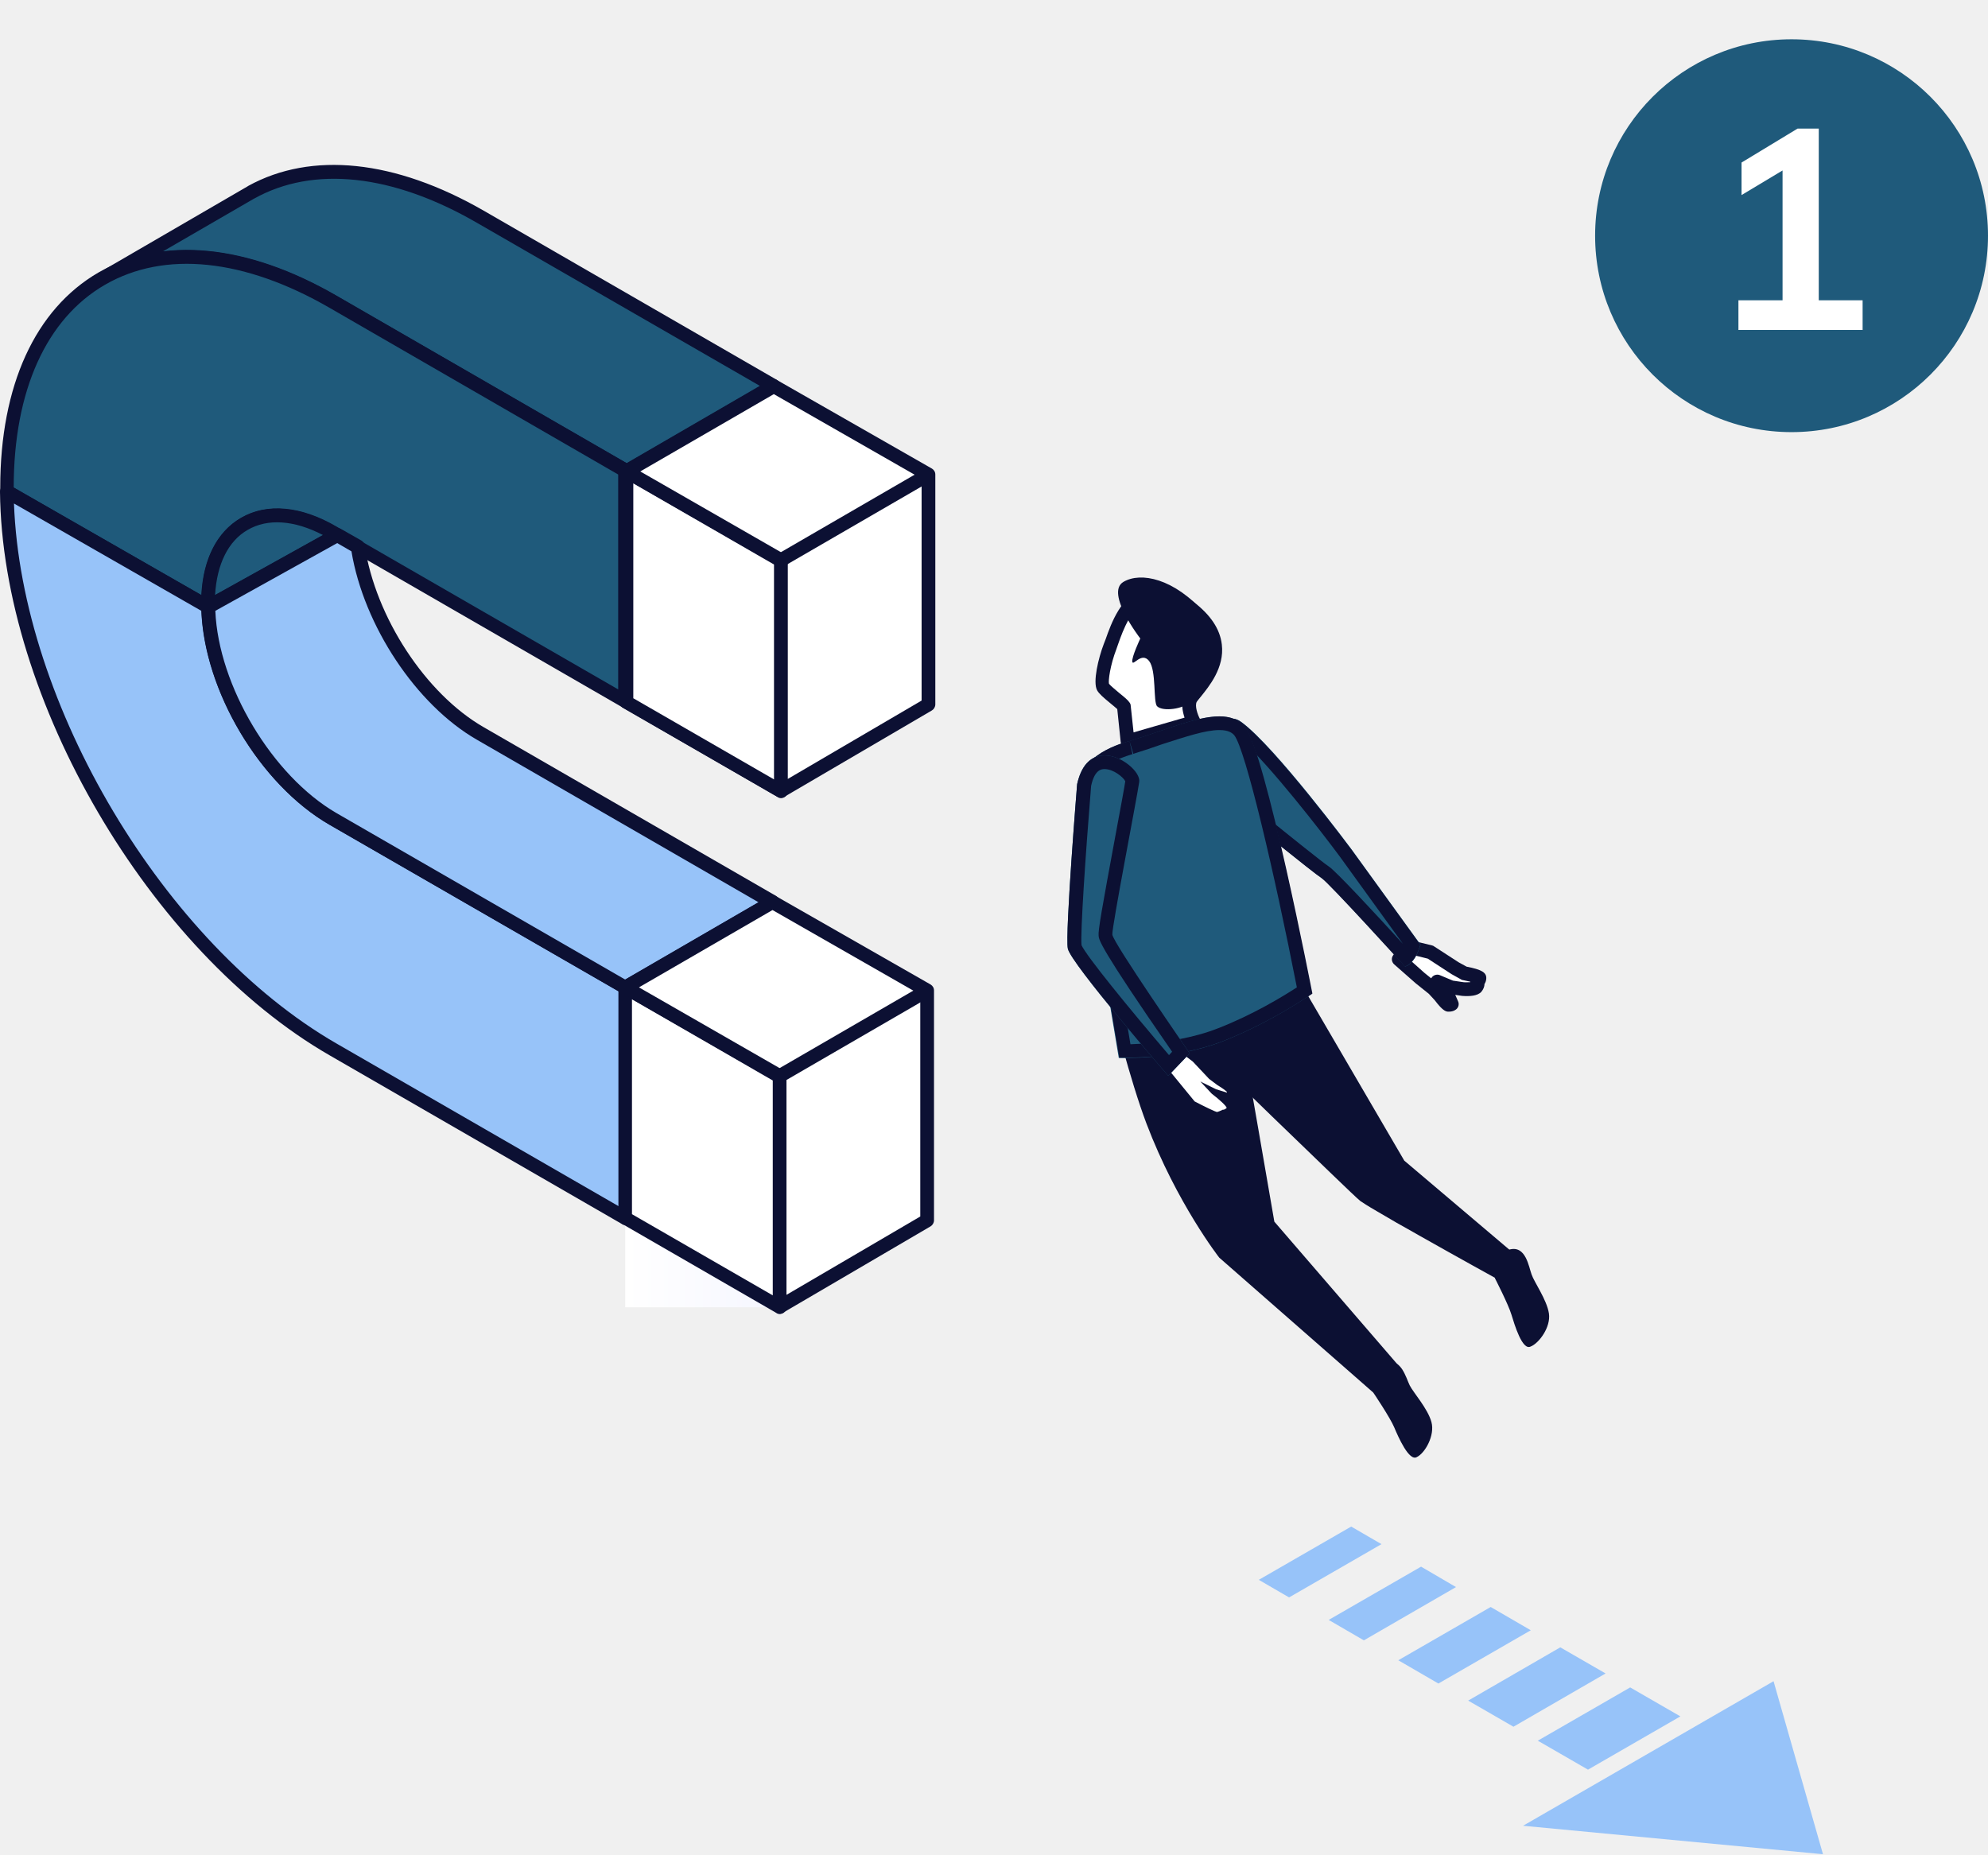
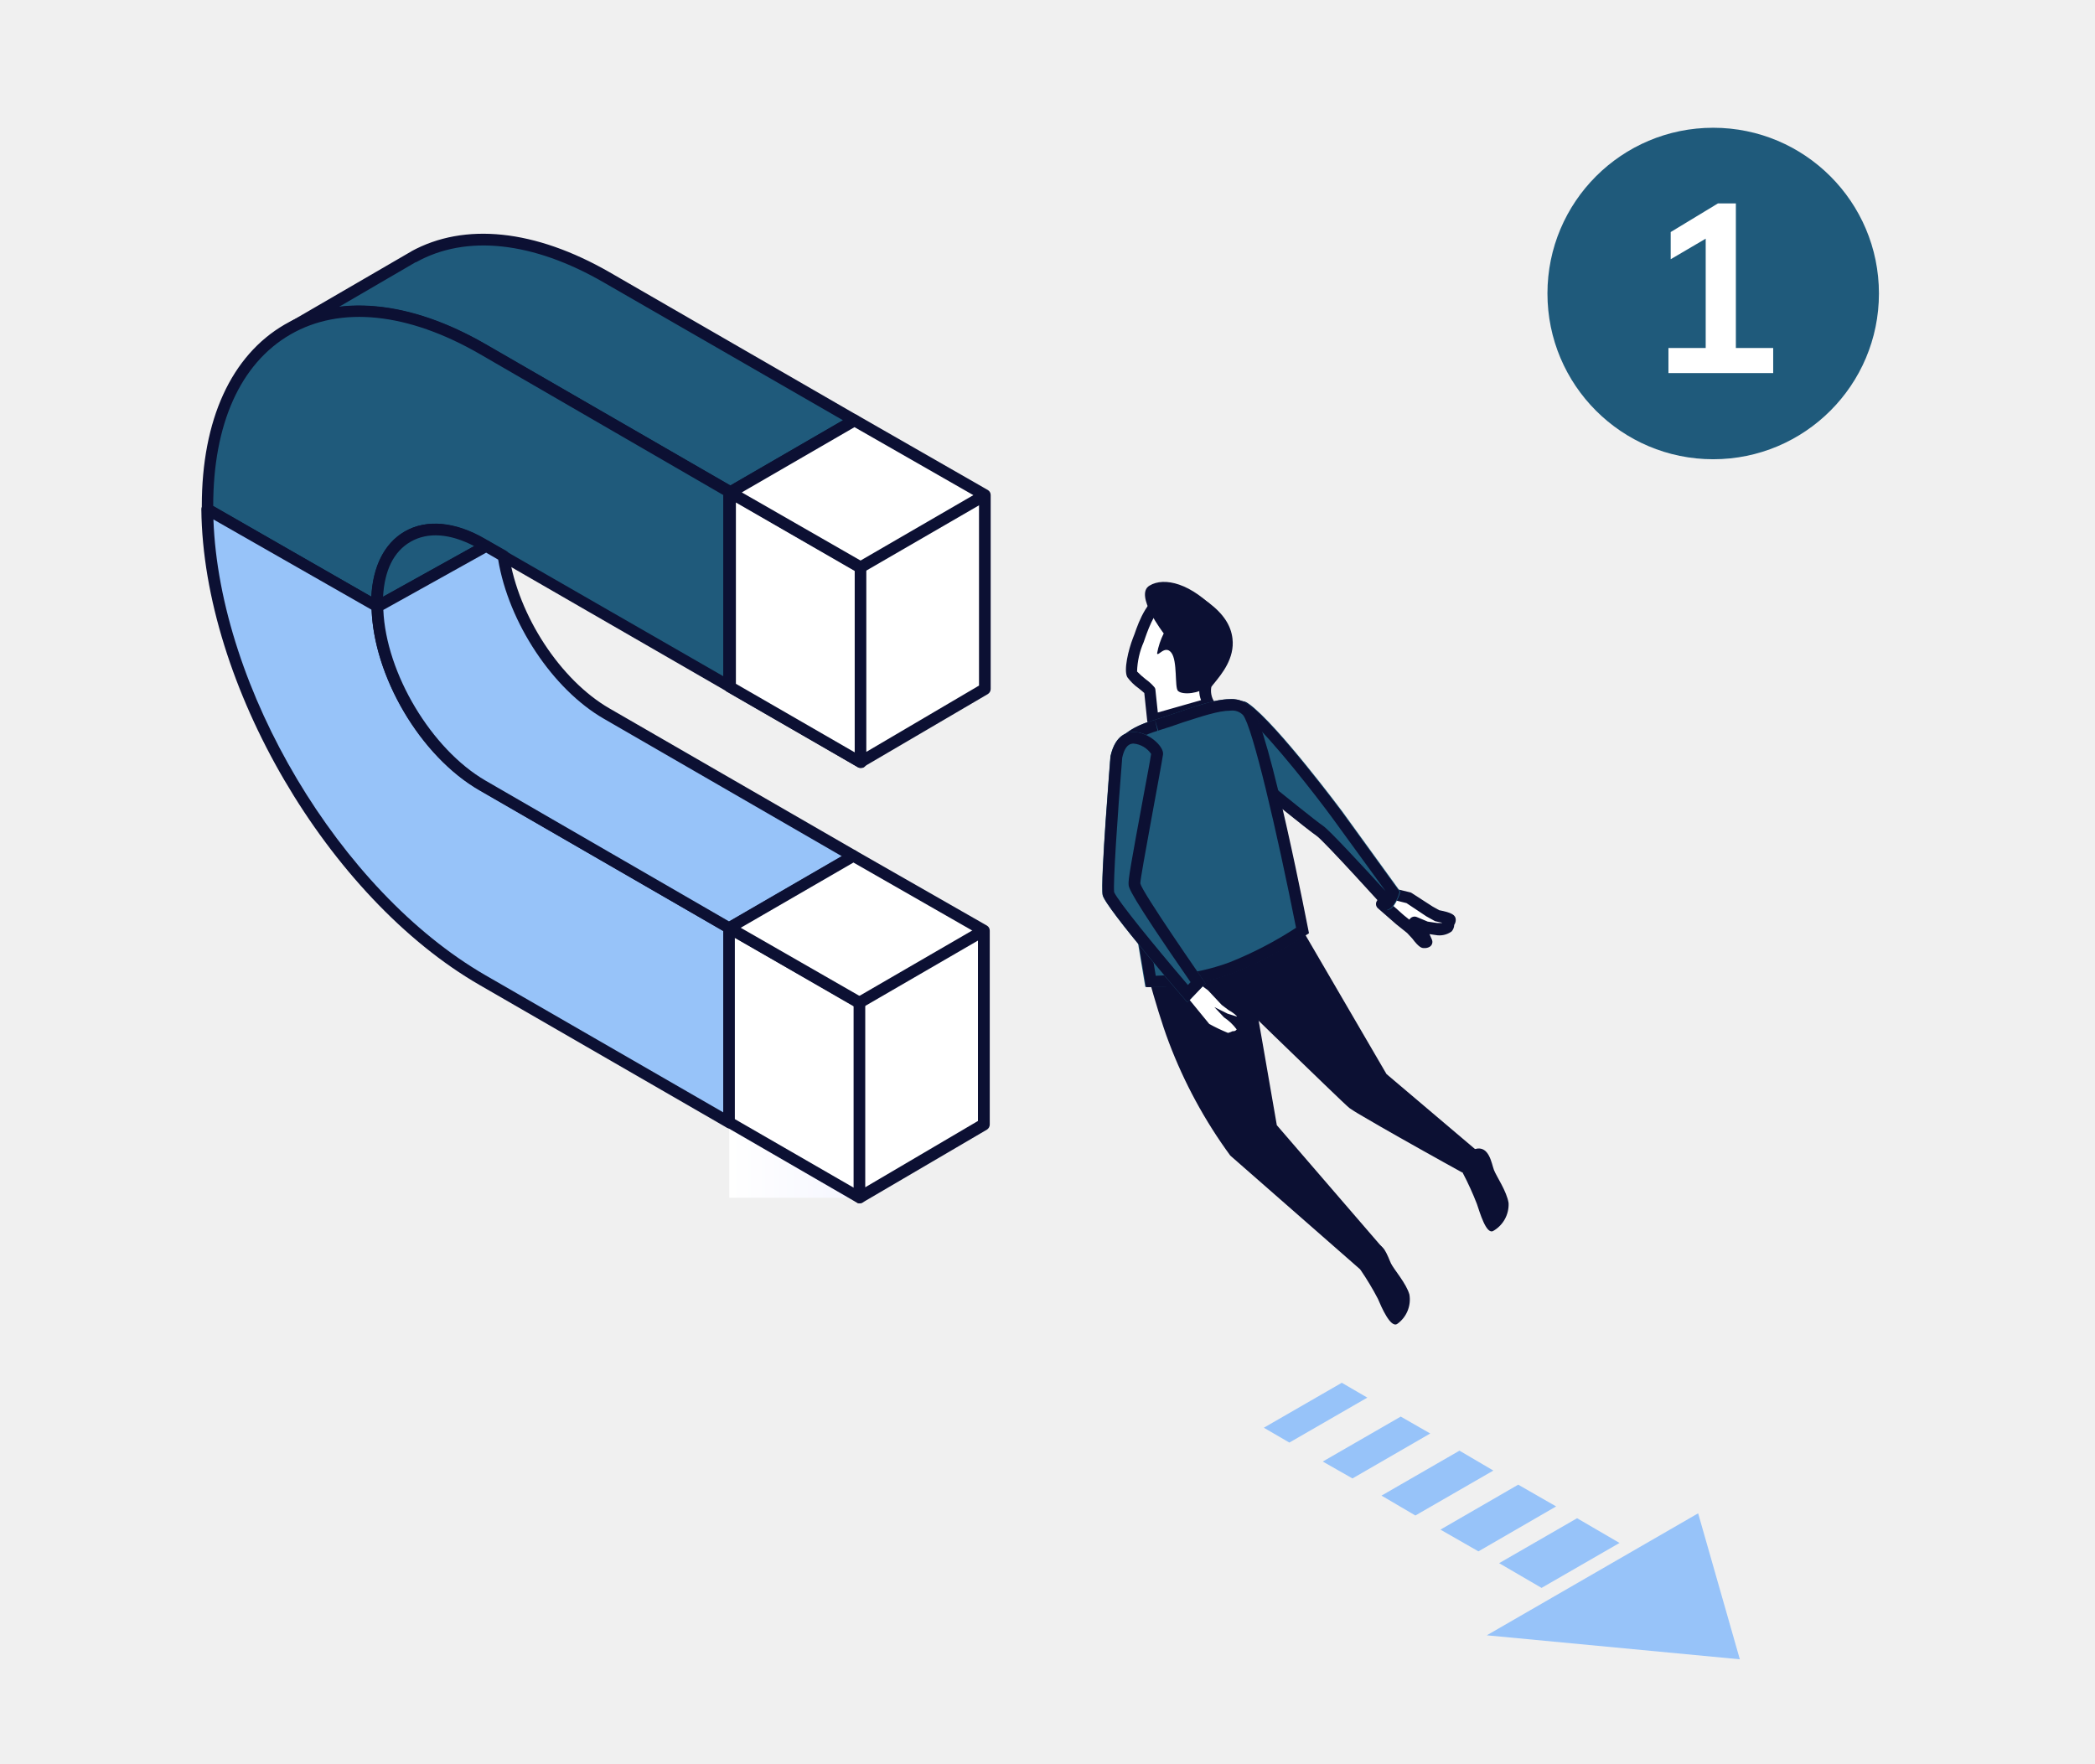
- <svg xmlns="http://www.w3.org/2000/svg" width="253" height="236" viewBox="0 0 253 236" fill="none">
-   <circle cx="228" cy="30" r="25" fill="#1F5A7B" />
-   <path d="M237.043 38.22V42H221.239V38.22H226.855V21.696L221.635 24.828V20.688L228.763 16.368H231.463V38.22H237.043Z" fill="white" />
-   <path d="M191.095 160.822C191.095 159.967 191.325 159.275 192.083 159.045C194.191 158.452 194.553 161.25 194.915 162.205C195.245 163.192 196.858 165.43 197.122 167.175C197.385 168.919 195.837 170.993 194.783 171.388C193.73 171.915 192.741 168.59 192.346 167.307C191.951 165.99 190.238 162.666 190.238 162.666L191.095 160.822Z" fill="#0C1033" />
-   <path d="M142.943 94.926C143.305 96.21 145.775 96.605 148.476 95.848C151.176 95.091 153.087 93.445 152.724 92.162C152.362 90.878 149.892 90.483 147.191 91.24C144.491 92.03 142.58 93.676 142.943 94.926Z" fill="white" />
-   <path d="M143.468 94.301C143.798 95.486 145.972 95.914 148.31 95.255C150.648 94.597 152.262 93.116 151.933 91.931C151.604 90.746 149.43 90.318 147.091 90.977C144.753 91.602 143.139 93.116 143.468 94.301Z" fill="#FFD4C0" />
-   <path d="M143.009 89.857L143.471 94.268L151.935 91.898C151.935 91.898 150.881 90.022 151.474 88.87C152.067 87.718 158.325 82.583 151.276 77.251C144.228 71.919 142.12 79.983 141.231 82.254C140.342 84.525 140.045 86.895 140.342 87.422C140.638 87.948 142.647 89.397 143.009 89.857Z" fill="white" />
-   <path d="M143.471 95.157C143.306 95.157 143.142 95.091 142.977 94.992C142.779 94.86 142.615 94.63 142.615 94.367L142.187 90.252C141.989 90.055 141.594 89.759 141.33 89.528C140.408 88.771 139.848 88.278 139.618 87.85C139.058 86.796 139.782 83.768 140.474 81.958L140.705 81.365C141.396 79.39 142.714 75.704 145.711 74.815C147.522 74.289 149.597 74.881 151.87 76.593C154.044 78.238 155.262 80.049 155.493 82.024C155.855 84.986 153.846 87.389 152.792 88.705C152.561 88.969 152.397 89.199 152.298 89.331C152.034 89.824 152.397 90.944 152.726 91.536C152.858 91.766 152.858 92.063 152.759 92.293C152.66 92.523 152.463 92.721 152.199 92.787L143.735 95.157C143.636 95.157 143.537 95.157 143.471 95.157ZM150.75 91.338C150.486 90.549 150.256 89.397 150.717 88.475C150.849 88.212 151.079 87.948 151.409 87.553C152.364 86.368 153.978 84.426 153.714 82.188C153.549 80.74 152.561 79.292 150.783 77.942C148.971 76.593 147.423 76.066 146.172 76.461C144.031 77.119 142.911 80.246 142.318 81.925L142.088 82.583C141.264 84.723 141.034 86.665 141.133 87.027C141.264 87.224 142.022 87.85 142.45 88.212C143.142 88.771 143.537 89.1 143.735 89.397C143.833 89.528 143.899 89.66 143.899 89.824L144.262 93.215L150.75 91.338Z" fill="#0C1033" />
-   <path d="M142.978 74.058C140.607 75.441 145.119 81.267 145.119 81.267C145.119 81.267 143.999 83.637 144.098 84.229C144.197 84.822 145.283 82.912 146.239 84.13C147.194 85.348 146.733 89.364 147.26 89.891C147.984 90.615 150.685 90.22 151.377 89.364C151.936 88.673 157.47 82.682 153.419 78.14C149.4 73.565 145.152 72.775 142.978 74.058Z" fill="#0C1033" />
-   <path d="M178.02 122.081L180.786 124.517L182.4 125.801L183.256 126.722C183.256 126.722 184.146 127.907 184.409 127.907C184.673 127.907 184.804 127.841 184.804 127.841L184.113 126.261L182.96 124.945L184.706 125.702L186.221 125.932C186.221 125.932 187.571 126.031 187.9 125.669C188.23 125.307 187.999 125.076 187.999 125.076C187.999 125.076 188.296 124.813 188.296 124.55C188.296 124.254 186.385 123.924 186.385 123.924L185.265 123.332L182.137 121.258L179.172 120.534L178.02 122.081Z" fill="white" />
-   <path d="M184.377 128.763C184.08 128.763 183.685 128.763 182.598 127.315L181.841 126.492L180.194 125.175L177.427 122.74C177.098 122.443 177.032 121.95 177.295 121.588L178.382 119.975C178.58 119.679 178.975 119.547 179.304 119.613L182.269 120.337C182.368 120.37 182.466 120.403 182.532 120.469L185.628 122.476L186.649 123.036C188.527 123.398 189.152 123.76 189.152 124.484C189.152 124.78 189.054 125.044 188.922 125.241C188.922 125.57 188.79 125.9 188.527 126.229C188.033 126.788 186.946 126.821 186.089 126.755L185.2 126.624L185.562 127.447C185.76 127.874 185.562 128.368 185.167 128.566C185.068 128.631 184.805 128.763 184.377 128.763ZM187.11 125.044C187.11 125.011 187.11 124.978 187.11 124.945C186.847 124.879 186.485 124.813 186.188 124.748C186.089 124.748 186.023 124.715 185.925 124.649L184.739 123.99L181.709 122.016L179.469 121.456L179.14 121.917L181.281 123.826L182.137 124.517C182.17 124.484 182.17 124.451 182.203 124.418C182.433 124.089 182.895 123.958 183.257 124.122L184.904 124.813L186.254 125.011C186.517 125.044 186.814 125.011 187.011 125.011H187.11V125.044Z" fill="#0C1033" />
-   <path d="M165.572 125.208L178.713 147.722L192.151 159.11L190.603 162.83C190.603 162.83 185.465 159.999 180.755 157.333C179.701 156.74 178.68 156.148 177.725 155.621C176.77 155.062 175.913 154.568 175.189 154.14C174.102 153.515 173.344 153.021 173.114 152.857C172.521 152.396 167.284 147.294 161.85 142.06C155.724 136.103 149.367 129.915 149.367 129.915L165.572 125.208Z" fill="#0C1033" />
-   <path d="M175.485 175.37C175.386 174.515 175.518 173.79 176.242 173.494C178.284 172.638 178.943 175.403 179.404 176.325C179.865 177.247 181.709 179.287 182.171 180.999C182.632 182.71 181.347 184.949 180.326 185.442C179.338 186.068 177.955 182.908 177.428 181.657C176.901 180.406 174.793 177.279 174.793 177.279L175.485 175.37Z" fill="#0C1033" />
-   <path d="M147.588 125.044L154.471 121.39C154.471 121.39 156.184 121.588 157.271 127.446C158.358 133.305 162.178 155.49 162.178 155.49L178.448 174.35C178.448 174.35 177.427 175.634 176.604 176.325C176.505 176.424 176.406 176.49 176.308 176.555C176.242 176.588 176.176 176.654 176.11 176.687C176.044 176.753 175.945 176.786 175.879 176.852C175.781 176.918 175.682 176.983 175.583 177.049C175.517 177.082 175.451 177.115 175.385 177.148C175.287 177.214 175.221 177.247 175.155 177.28C175.122 177.313 175.089 177.313 175.056 177.313C174.99 177.345 174.924 177.378 174.924 177.378L155.163 160.065C155.163 160.065 149.761 153.153 145.908 143.015C143.8 137.453 141.527 128.269 141.527 128.269L147.588 125.044Z" fill="#0C1033" />
-   <path d="M149.595 133.207L151.934 134.984L154.042 137.222L155.063 137.979C155.063 137.979 156.314 138.736 156.347 139C156.38 139.23 156.314 139.395 156.314 139.395L154.668 138.868L153.712 138.407L154.338 139.065C154.338 139.065 156.611 140.777 156.281 141.139C155.952 141.501 155.656 141.534 155.656 141.534C155.656 141.534 155.162 141.764 154.898 141.797C154.602 141.83 151.901 140.415 151.901 140.415L149.859 137.946L147.883 135.543L149.595 133.207Z" fill="white" />
-   <path d="M154.931 141.994C154.602 141.994 153.054 141.237 151.835 140.579L147.652 135.51L149.563 132.877L152.132 134.819L154.207 137.024L155.195 137.781C156.545 138.604 156.578 138.867 156.578 138.966C156.611 139.262 156.545 139.427 156.545 139.46L156.479 139.657L154.832 139.131C155.458 139.625 156.545 140.546 156.578 141.007C156.578 141.139 156.545 141.237 156.479 141.27C156.183 141.599 155.853 141.698 155.755 141.731C155.623 141.764 155.228 141.961 154.931 141.994ZM156.117 141.007C156.051 140.744 155.195 139.954 154.207 139.197L152.757 137.65L154.766 138.637L156.15 139.065C156.15 139.032 156.15 139.032 156.15 138.999C156.084 138.867 155.491 138.44 154.931 138.11L153.877 137.32L151.802 135.115L149.628 133.469L148.179 135.477L152.033 140.184C153.284 140.842 154.668 141.501 154.865 141.534C155.063 141.501 155.425 141.336 155.557 141.27L155.623 141.237C155.656 141.27 155.886 141.237 156.117 141.007Z" fill="#0C1033" />
-   <path d="M156.707 97.626C155.95 93.906 155.653 90.22 158.025 91.931C162.339 95.091 171.99 108.093 171.99 108.093L180.783 120.238C180.783 120.238 180.454 121.456 179.861 122.213C179.235 123.003 178.807 123.003 178.807 123.003C178.807 123.003 169.19 112.404 168.235 111.779C167.115 111.055 158.321 103.912 158.321 103.912C158.321 103.912 157.333 100.753 156.707 97.626Z" fill="#1F5A7B" />
-   <path d="M157.963 94.137C161.652 97.461 168.173 105.854 170.577 109.113L178.548 120.139C174.892 116.124 169.985 110.857 169.128 110.298C168.404 109.837 163.2 105.657 159.807 102.892C159.511 101.905 158.885 99.568 158.424 97.296C158.128 95.848 157.996 94.861 157.963 94.137ZM157.008 91.503C155.789 91.503 156.086 94.564 156.711 97.626C157.337 100.753 158.292 103.912 158.292 103.912C158.292 103.912 167.086 111.055 168.206 111.779C169.161 112.404 178.778 123.003 178.778 123.003C178.778 123.003 179.207 123.003 179.832 122.213C180.458 121.456 180.755 120.238 180.755 120.238L171.961 108.093C171.961 108.093 162.278 95.124 157.996 91.931C157.601 91.635 157.271 91.503 157.008 91.503Z" fill="#0C1033" />
-   <path d="M139.713 118.395C139.615 117.868 139.549 117.341 139.45 116.848C139.417 116.617 139.384 116.354 139.318 116.124C138.264 109.639 137.276 103.484 137.078 101.608C136.519 96.44 142.085 94.828 143.699 94.334H143.731C150.022 92.425 155.786 89.495 158.355 92.458C160.957 95.42 166.951 126.492 166.951 126.492C166.951 126.492 161.846 130.079 155.654 132.515C152.361 133.799 148.935 134.325 146.366 134.523C143.995 134.72 142.381 134.655 142.381 134.655C142.381 134.655 141.195 127.545 139.911 119.843C139.911 119.81 139.911 119.744 139.878 119.678C139.845 119.25 139.779 118.823 139.713 118.395Z" fill="#1F5A7B" />
-   <path d="M155.196 92.919C156.348 92.919 156.809 93.281 157.073 93.577C158.489 95.322 162.178 111.055 165.043 125.669C163.331 126.788 159.444 129.158 155.031 130.87C151.869 132.12 148.51 132.581 146.237 132.779C145.315 132.845 144.491 132.877 143.866 132.91C143.438 130.442 142.581 125.142 141.659 119.547L139.913 119.679L141.626 119.382L141.428 118.099L141.198 116.749L141.165 116.519L141.066 116.025L141.033 115.795C139.749 107.928 138.991 102.925 138.794 101.378C138.53 98.844 140.144 97.198 144.129 95.98L143.734 94.268L144.228 95.947C145.512 95.552 146.764 95.124 147.983 94.696C150.782 93.808 153.351 92.919 155.196 92.919ZM155.196 91.174C152.231 91.174 148.114 92.985 143.767 94.301H143.734C142.087 94.795 136.554 96.408 137.114 101.575C137.311 103.452 138.3 109.607 139.353 116.091C139.386 116.321 139.419 116.585 139.485 116.815C139.584 117.342 139.65 117.868 139.749 118.362C139.815 118.79 139.88 119.218 139.946 119.646C139.946 119.712 139.946 119.744 139.979 119.81C141.231 127.512 142.449 134.622 142.449 134.622C142.449 134.622 142.746 134.622 143.306 134.622C143.997 134.622 145.117 134.589 146.435 134.49C149.004 134.293 152.429 133.766 155.723 132.482C161.915 130.047 167.02 126.459 167.02 126.459C167.02 126.459 160.992 95.387 158.39 92.425C157.6 91.536 156.48 91.174 155.196 91.174Z" fill="#0C1033" />
-   <path d="M137.08 99.798C137.08 99.798 135.532 118.855 135.895 120.731C136.257 122.608 148.674 136.926 148.674 136.926L151.408 134.062C151.408 134.062 141.626 119.942 141.56 118.954C141.494 117.967 144.689 101.575 144.985 99.501C145.249 97.461 138.563 92.951 137.08 99.798Z" fill="#1F5A7B" />
-   <path d="M140.572 97.888C141.724 97.888 142.976 98.942 143.207 99.436C143.075 100.357 142.548 103.122 142.021 105.986C140.176 115.959 139.748 118.394 139.814 119.086C139.847 119.612 139.913 120.501 149.168 133.864L148.773 134.292C143.569 128.203 138.266 121.686 137.64 120.304C137.476 118.822 138.134 108.948 138.859 100.028C139.32 97.888 140.242 97.888 140.572 97.888ZM140.572 96.144C139.09 96.144 137.706 97.066 137.08 99.798C137.08 99.798 135.532 118.855 135.895 120.731C136.257 122.608 148.674 136.926 148.674 136.926L151.408 134.062C151.408 134.062 141.626 119.941 141.56 118.954C141.494 117.967 144.689 101.575 144.985 99.501C145.15 98.284 142.778 96.144 140.572 96.144Z" fill="#0C1033" />
-   <path d="M198.569 209.668L186.844 216.449L192.608 219.773L204.333 212.993L198.569 209.668ZM202.094 225.237L213.852 218.456L207.462 214.77L195.704 221.55L202.094 225.237ZM180.85 199.399L169.092 206.179L173.571 208.779L185.296 201.999L180.85 199.399ZM171.957 194.297L160.199 201.077L164.053 203.316L175.811 196.535L171.957 194.297ZM189.71 204.533L177.952 211.314L183.057 214.276L194.815 207.496L189.71 204.533ZM225.709 213.98L193.827 232.379L231.999 236L225.709 213.98Z" fill="#97C3F9" />
-   <path d="M31.91 24.489C39.42 20.309 49.729 21 61.092 27.583L98.441 49.142L79.733 60.004L42.351 38.412C31.351 32.06 21.338 31.204 13.895 34.956L31.91 24.489Z" fill="#1F5A7B" />
-   <path d="M79.737 60.86C79.572 60.86 79.44 60.827 79.309 60.728L41.926 39.169C31.552 33.179 21.737 31.961 14.293 35.746C13.865 35.944 13.371 35.812 13.14 35.384C12.91 34.956 13.075 34.462 13.47 34.199L31.486 23.732C31.519 23.699 31.552 23.699 31.585 23.666C39.654 19.223 50.292 20.342 61.523 26.793L98.873 48.352C99.136 48.517 99.301 48.78 99.301 49.109C99.301 49.406 99.136 49.702 98.873 49.867L80.165 60.728C80.033 60.794 79.868 60.86 79.737 60.86ZM60.667 28.34C49.963 22.152 39.884 21.066 32.342 25.279C32.309 25.279 32.276 25.312 32.276 25.312L20.683 32.027C27.303 31.204 34.944 33.113 42.816 37.655L79.737 58.951L96.699 49.109L60.667 28.34Z" fill="#0C1033" />
-   <path d="M79.734 59.972L99.232 71.229L79.734 59.972Z" fill="#1F5A7B" />
-   <path d="M99.233 72.084C99.53 72.084 99.826 71.919 99.991 71.656C100.057 71.524 100.123 71.36 100.123 71.228C100.123 70.932 99.958 70.636 99.694 70.471L80.196 59.214C79.768 58.984 79.241 59.115 79.011 59.543C78.945 59.675 78.879 59.84 78.879 59.971C78.879 60.267 79.044 60.564 79.307 60.728L98.805 71.985C98.937 72.051 99.069 72.084 99.233 72.084Z" fill="#0C1033" />
-   <path d="M42.353 38.413L79.702 59.972L79.537 60.071V89.233L42.353 67.773C33.592 62.704 26.478 66.785 26.478 76.824C26.478 76.956 26.478 77.088 26.478 77.219L0.887 62.539C0.887 62.375 0.887 62.21 0.887 62.045C0.887 35.779 19.462 25.181 42.353 38.413Z" fill="#1F5A7B" />
-   <path d="M79.571 90.121C79.407 90.121 79.275 90.088 79.143 89.99L41.959 68.529C37.973 66.225 34.285 65.83 31.584 67.41C28.883 68.957 27.401 72.314 27.401 76.824V77.021C27.401 77.021 27.401 77.186 27.401 77.219C27.401 77.548 27.236 77.811 26.973 77.976C26.709 78.14 26.38 78.14 26.084 77.976L0.459 63.296C0.196 63.131 0.031 62.868 0.031 62.539V62.045C0.031 49.076 4.478 39.367 12.514 34.693C20.649 30.019 31.419 31.039 42.815 37.622L80.164 59.181C80.428 59.346 80.592 59.609 80.592 59.938C80.592 60.136 80.526 60.3 80.428 60.465V89.233C80.428 89.562 80.263 89.825 79.999 89.99C79.868 90.088 79.703 90.121 79.571 90.121ZM41.926 39.169C31.09 32.915 20.945 31.862 13.37 36.24C5.894 40.551 1.744 49.735 1.744 62.045L25.622 75.737C25.853 71.129 27.631 67.673 30.662 65.929C33.955 64.02 38.27 64.415 42.782 67.048L78.682 87.751V60.399L41.926 39.169Z" fill="#0C1033" />
-   <path d="M79.735 59.972L99.233 71.229V78.964V100.589L79.57 89.233V60.07L79.735 59.972Z" fill="#1F5A7B" />
-   <path d="M99.234 101.477C99.069 101.477 98.937 101.444 98.806 101.345L79.143 89.99C78.879 89.825 78.715 89.562 78.715 89.233V60.07C78.715 59.741 78.879 59.478 79.143 59.313L79.308 59.214C79.571 59.05 79.9 59.05 80.197 59.214L99.695 70.471C99.959 70.636 100.123 70.899 100.123 71.228V100.588C100.123 100.917 99.959 101.181 99.695 101.345C99.53 101.411 99.366 101.477 99.234 101.477ZM80.427 61.387V88.739L98.345 99.074V71.722L80.427 61.387Z" fill="#0C1033" />
-   <path d="M26.482 77.219C26.646 87.192 33.695 99.206 42.357 104.209L79.574 125.67V155.03L42.357 133.569C19.598 120.436 1.121 88.739 0.891 62.539L26.482 77.219Z" fill="#97C3F9" />
-   <path d="M79.573 155.918C79.408 155.918 79.277 155.886 79.145 155.787L41.96 134.326C19.037 121.127 0.231 88.937 0 62.572C0 62.243 0.165 61.979 0.428 61.815C0.692 61.65 1.021 61.65 1.317 61.815L26.942 76.495C27.205 76.659 27.37 76.923 27.37 77.252C27.534 86.896 34.451 98.68 42.817 103.485L80.034 124.946C80.298 125.11 80.462 125.406 80.462 125.703C80.462 125.736 80.462 125.768 80.462 125.801V155.063C80.462 155.392 80.298 155.655 80.034 155.82C79.869 155.886 79.705 155.918 79.573 155.918ZM41.927 104.966C33.1 99.864 26.019 88.015 25.624 77.746L1.779 64.086C2.701 89.595 20.848 120.14 42.817 132.812L78.717 153.516V126.163L41.927 104.966Z" fill="#0C1033" />
-   <path d="M99.233 125.669H79.57V166.385H99.233V125.669Z" fill="url(#paint0_linear)" />
-   <path d="M79.57 125.669L99.233 137.025V166.385L79.57 155.03V125.669Z" fill="white" />
-   <path d="M99.234 167.241C99.069 167.241 98.937 167.208 98.806 167.109L79.143 155.754C78.879 155.589 78.715 155.326 78.715 154.997V125.67C78.715 125.373 78.879 125.077 79.143 124.912C79.406 124.748 79.736 124.748 80.032 124.912L99.695 136.235C99.959 136.4 100.123 136.663 100.123 136.992V166.352C100.123 166.681 99.959 166.945 99.695 167.109C99.53 167.208 99.366 167.241 99.234 167.241ZM80.427 127.184V154.536L98.345 164.871V137.519L80.427 127.184Z" fill="#0C1033" />
-   <path d="M26.48 77.219C26.48 77.087 26.48 76.956 26.48 76.824C26.48 66.785 33.595 62.736 42.355 67.772L42.915 68.101L26.48 77.219Z" fill="#1F5A7B" />
-   <path d="M26.58 78.042C26.416 78.042 26.284 78.009 26.152 77.943C25.823 77.811 25.625 77.416 25.625 77.087V76.824C25.625 71.656 27.436 67.772 30.697 65.896C33.991 63.987 38.305 64.382 42.818 67.015L43.377 67.344C43.641 67.509 43.806 67.805 43.806 68.101C43.806 68.431 43.641 68.694 43.344 68.859L27.008 77.943C26.877 78.009 26.745 78.042 26.58 78.042ZM41.105 68.101C37.449 66.192 34.057 65.962 31.52 67.443C29.05 68.859 27.601 71.788 27.371 75.738L41.105 68.101Z" fill="#0C1033" />
-   <path d="M26.512 77.219L42.914 68.101L45.516 69.582C46.932 78.798 53.387 88.903 61.094 93.347L98.279 114.807L79.571 125.669L42.354 104.209C33.725 99.206 26.676 87.192 26.512 77.219Z" fill="#97C3F9" />
-   <path d="M79.574 126.558C79.409 126.558 79.278 126.526 79.146 126.427L41.928 104.966C32.97 99.799 25.823 87.62 25.625 77.252C25.625 76.989 25.724 76.758 25.921 76.594L25.954 76.561C26.02 76.528 26.053 76.462 26.119 76.429L42.521 67.312C42.785 67.147 43.114 67.18 43.377 67.312L45.979 68.793C46.21 68.924 46.375 69.155 46.407 69.418C47.791 78.569 54.18 88.311 61.558 92.557L98.743 114.018C99.006 114.182 99.171 114.446 99.171 114.775C99.171 115.071 99.006 115.367 98.743 115.532L80.035 126.394C79.87 126.526 79.739 126.558 79.574 126.558ZM60.669 94.137C52.962 89.694 46.309 79.655 44.728 70.175L42.916 69.122L27.404 77.746C27.799 87.291 34.649 98.745 42.818 103.485L79.574 124.682L96.536 114.841L60.669 94.137Z" fill="#0C1033" />
-   <path d="M99.233 166.319L117.973 155.359V126.097L98.278 114.84L79.57 125.669L99.233 136.959V166.319Z" fill="white" />
-   <path d="M99.234 167.208C99.069 167.208 98.937 167.175 98.806 167.076C98.542 166.911 98.377 166.648 98.377 166.319V137.453L79.143 126.426C78.879 126.262 78.715 125.998 78.715 125.669C78.715 125.34 78.879 125.077 79.143 124.912L97.883 114.05C98.147 113.886 98.476 113.886 98.74 114.05L118.435 125.307C118.699 125.472 118.864 125.735 118.864 126.064V155.325C118.864 155.622 118.699 155.918 118.435 156.082L99.662 167.076C99.53 167.175 99.366 167.208 99.234 167.208ZM117.118 126.591L98.312 115.828L81.317 125.669L99.662 136.202C99.925 136.366 100.09 136.663 100.09 136.959V164.805L117.118 154.832V126.591Z" fill="#0C1033" />
-   <path d="M117.53 125.333L98.781 136.199L99.657 137.708L118.405 126.842L117.53 125.333Z" fill="#0C1033" />
-   <path d="M79.738 60.004L99.401 71.327V100.72L79.738 89.365V60.004Z" fill="white" />
-   <path d="M99.402 101.576C99.237 101.576 99.105 101.543 98.974 101.444L79.311 90.121C79.047 89.957 78.883 89.693 78.883 89.364V60.004C78.883 59.708 79.047 59.411 79.311 59.247C79.575 59.082 79.904 59.082 80.2 59.247L99.863 70.57C100.126 70.734 100.291 70.998 100.291 71.327V100.687C100.291 101.016 100.126 101.279 99.863 101.444C99.698 101.543 99.534 101.576 99.402 101.576ZM80.596 61.518V88.87L98.513 99.206V71.853L80.596 61.518Z" fill="#0C1033" />
-   <path d="M99.401 100.654L118.141 89.694V60.432L98.446 49.175L79.738 60.004L99.401 71.294V100.654Z" fill="white" />
-   <path d="M99.402 101.543C99.237 101.543 99.105 101.51 98.974 101.411C98.71 101.246 98.546 100.95 98.546 100.654V71.788L79.311 60.761C79.047 60.597 78.883 60.333 78.883 60.004C78.883 59.675 79.047 59.412 79.311 59.247L98.052 48.385C98.315 48.221 98.644 48.221 98.908 48.385L118.603 59.642C118.867 59.807 119.032 60.07 119.032 60.399V89.66C119.032 89.957 118.867 90.253 118.603 90.418L99.83 101.411C99.698 101.51 99.534 101.543 99.402 101.543ZM117.286 60.926L98.48 50.163L81.485 60.004L99.83 70.537C100.093 70.701 100.258 70.998 100.258 71.294V99.14L117.286 89.167V60.926Z" fill="#0C1033" />
-   <path d="M117.684 59.671L98.938 70.537L99.813 72.046L118.559 61.18L117.684 59.671Z" fill="#0C1033" />
+ <svg xmlns="http://www.w3.org/2000/svg" id="Layer_1" data-name="Layer 1" viewBox="0 0 316 266">
  <defs>
-     <linearGradient id="paint0_linear" x1="177.126" y1="146.024" x2="79.555" y2="146.024" gradientUnits="userSpaceOnUse">
-       <stop stop-color="#BBC4DA" />
-       <stop offset="0.262" stop-color="#D4DAF0" />
-       <stop offset="0.414" stop-color="#E5E9FF" />
-       <stop offset="0.797" stop-color="#F5F6FF" />
-       <stop offset="1" stop-color="white" />
+     <style>.cls-1{fill:#1f5a7b;}.cls-2{fill:#fff;}.cls-3{fill:#0c1033;}.cls-4{fill:#ffd4c0;}.cls-5{fill:#97c3f9;}.cls-6{fill:url(#linear-gradient);}</style>
+     <linearGradient id="linear-gradient" x1="207.54" y1="105.59" x2="109.97" y2="105.59" gradientTransform="matrix(1, 0, 0, -1, 0, 265.89)" gradientUnits="userSpaceOnUse">
+       <stop offset="0" stop-color="#bbc4da" />
+       <stop offset="0.26" stop-color="#d4daf0" />
+       <stop offset="0.41" stop-color="#e5e9ff" />
+       <stop offset="0.8" stop-color="#f5f6ff" />
+       <stop offset="1" stop-color="#fff" />
    </linearGradient>
  </defs>
+   <circle class="cls-1" cx="258.41" cy="44.27" r="25" />
+   <path class="cls-2" d="M267.46,52.49v3.78h-15.8V52.49h5.62V36L252,39.1V35l7.13-4.32h2.7V52.49h5.58Z" />
+   <path class="cls-3" d="M221.51,175.09a1.6,1.6,0,0,1,1-1.78c2.11-.59,2.47,2.21,2.83,3.16s1.94,3.22,2.21,5a4.6,4.6,0,0,1-2.34,4.21c-1.05.53-2-2.8-2.44-4.08a45,45,0,0,0-2.11-4.64Z" />
+   <path class="cls-2" d="M173.36,109.19c0.36,1.28,2.83,1.68,5.53.92s4.61-2.4,4.25-3.69-2.83-1.68-5.53-.92S173,107.94,173.36,109.19Z" />
+   <path class="cls-4" d="M173.88,108.57c0.33,1.18,2.5,1.61,4.84,1s4-2.14,3.62-3.32-2.5-1.61-4.84-1S173.55,107.38,173.88,108.57Z" />
+   <path class="cls-2" d="M173.42,104.13l0.46,4.41,8.46-2.37s-1.05-1.88-.46-3,6.85-6.29-.2-11.62-9.16,2.73-10,5-1.19,4.64-.89,5.17S173.06,103.67,173.42,104.13Z" />
+   <path class="cls-3" d="M173.88,109.43a1,1,0,0,1-.49-0.16,0.78,0.78,0,0,1-.36-0.63l-0.43-4.11c-0.2-.2-0.59-0.49-0.86-0.72a7.34,7.34,0,0,1-1.71-1.68c-0.56-1.05.16-4.08,0.86-5.89l0.23-.59c0.69-2,2-5.66,5-6.55,1.81-.53,3.89.07,6.16,1.78s3.39,3.46,3.62,5.43c0.36,3-1.65,5.37-2.7,6.68-0.23.26-.4,0.49-0.49,0.63a3.08,3.08,0,0,0,.43,2.21,0.87,0.87,0,0,1,0,.76,0.84,0.84,0,0,1-.56.49l-8.46,2.37h-0.26Zm7.28-3.82a3.9,3.9,0,0,1,0-2.86,5.48,5.48,0,0,1,.69-0.92c1-1.18,2.57-3.13,2.31-5.37C184,95,183,93.56,181.2,92.21s-3.36-1.88-4.61-1.48c-2.14.66-3.26,3.79-3.85,5.46l-0.23.66a11.82,11.82,0,0,0-1,4.44,13.45,13.45,0,0,0,1.32,1.18,6.85,6.85,0,0,1,1.29,1.18,0.7,0.7,0,0,1,.16.43l0.36,3.39Z" />
+   <path class="cls-3" d="M173.39,88.33c-2.37,1.38,2.14,7.21,2.14,7.21a11.29,11.29,0,0,0-1,3c0.1,0.59,1.18-1.32,2.14-.1s0.49,5.23,1,5.76c0.72,0.72,3.43.33,4.12-.53,0.56-.69,6.09-6.68,2-11.22S175.57,87,173.39,88.33Z" />
+   <path class="cls-2" d="M208.43,136.35l2.77,2.44,1.61,1.28,0.86,0.92a4.84,4.84,0,0,0,1.15,1.18,1,1,0,0,0,.4-0.07l-0.69-1.58-1.15-1.32,1.75,0.76,1.51,0.23a3.11,3.11,0,0,0,1.68-.26,0.41,0.41,0,0,0,.1-0.59,0.89,0.89,0,0,0,.3-0.53c0-.3-1.91-0.63-1.91-0.63l-1.12-.59-3.13-2.07-3-.72Z" />
+   <path class="cls-3" d="M214.79,143c-0.3,0-.69,0-1.78-1.45l-0.76-.82-1.65-1.32L207.84,137a0.86,0.86,0,0,1-.13-1.15l1.09-1.61a0.92,0.92,0,0,1,.92-0.36l3,0.72a0.66,0.66,0,0,1,.26.13l3.1,2,1,0.56c1.88,0.36,2.5.72,2.5,1.45a1.37,1.37,0,0,1-.23.76,1.58,1.58,0,0,1-.4,1,3.13,3.13,0,0,1-2.44.53l-0.89-.13,0.36,0.82a0.86,0.86,0,0,1-.39,1.12A1.46,1.46,0,0,1,214.79,143Zm2.73-3.72v-0.1l-0.92-.2a0.43,0.43,0,0,1-.26-0.1l-1.19-.66-3-2-2.24-.56-0.33.46,2.14,1.91,0.86,0.69s0-.07.07-0.1a0.88,0.88,0,0,1,1.05-.3l1.65,0.69,1.35,0.2a5.77,5.77,0,0,0,.76,0h0.1v0Z" />
+   <path class="cls-3" d="M196,139.48L209.13,162l13.44,11.39L221,177.1s-5.14-2.83-9.85-5.5c-1.05-.59-2.08-1.18-3-1.71l-2.54-1.48c-1.09-.62-1.85-1.12-2.07-1.28-0.59-.46-5.83-5.56-11.26-10.8l-12.48-12.15Z" />
+   <path class="cls-3" d="M205.9,189.64a1.58,1.58,0,0,1,.76-1.88c2-.86,2.7,1.91,3.16,2.83s2.3,3,2.77,4.67a4.52,4.52,0,0,1-1.85,4.44c-1,.63-2.37-2.53-2.9-3.79a43.25,43.25,0,0,0-2.63-4.38Z" />
+   <path class="cls-3" d="M178,139.31l6.88-3.65s1.71,0.2,2.8,6.06,4.91,28,4.91,28l16.27,18.86a17.11,17.11,0,0,1-1.84,2,1.79,1.79,0,0,1-.3.23c-0.07,0-.13.1-0.2,0.13s-0.16.1-.23,0.17l-0.3.2-0.2.1-0.23.13a0.12,0.12,0,0,1-.1,0l-0.13.07-19.76-17.31a72,72,0,0,1-9.25-17.05c-2.11-5.56-4.38-14.75-4.38-14.75Z" />
+   <path class="cls-2" d="M180,147.48l2.34,1.78,2.11,2.24,1,0.76a4.82,4.82,0,0,1,1.28,1,0.84,0.84,0,0,1,0,.4l-1.65-.53-1-.46,0.63,0.66s2.27,1.71,1.94,2.07a1.12,1.12,0,0,1-.62.39,3.66,3.66,0,0,1-.76.26,23.54,23.54,0,0,1-3-1.38l-2-2.47-2-2.4Z" />
+   <path class="cls-3" d="M185.34,156.26a16,16,0,0,1-3.1-1.42l-4.18-5.07,1.91-2.63,2.57,1.94,2.07,2.21,1,0.76c1.35,0.82,1.38,1.09,1.38,1.18a1.38,1.38,0,0,1,0,.49l-0.07.2-1.65-.53c0.63,0.49,1.71,1.42,1.75,1.88a0.28,0.28,0,0,1-.1.26,1.61,1.61,0,0,1-.72.46A4.89,4.89,0,0,1,185.34,156.26Zm1.19-1a7.74,7.74,0,0,0-1.91-1.81l-1.45-1.55,2,1,1.38,0.43v-0.07a5.44,5.44,0,0,0-1.22-.89l-1.05-.79-2.07-2.21L180,147.74l-1.45,2,3.85,4.71a27.15,27.15,0,0,0,2.83,1.35,3.37,3.37,0,0,0,.69-0.26l0.07,0A0.58,0.58,0,0,0,186.53,155.28Z" />
+   <path class="cls-1" d="M187.12,111.89c-0.76-3.72-1.05-7.41,1.32-5.69,4.31,3.16,14,16.16,14,16.16l8.79,12.14a6.59,6.59,0,0,1-.92,2,1.65,1.65,0,0,1-1.05.79s-9.62-10.6-10.57-11.22c-1.12-.72-9.91-7.87-9.91-7.87S187.75,115,187.12,111.89Z" />
+   <path class="cls-3" d="M188.38,108.41c3.69,3.32,10.21,11.72,12.61,15l8,11c-3.66-4-8.56-9.28-9.42-9.84s-5.93-4.64-9.32-7.41c-0.3-1-.92-3.32-1.38-5.6A21.18,21.18,0,0,1,188.38,108.41Zm-1-2.63c-1.22,0-.92,3.06-0.3,6.12s1.58,6.29,1.58,6.29,8.79,7.14,9.91,7.87c1,0.63,10.57,11.22,10.57,11.22a1.65,1.65,0,0,0,1.05-.79,5.79,5.79,0,0,0,.92-2l-8.79-12.14s-9.68-13-14-16.16A1.76,1.76,0,0,0,187.42,105.77Z" />
+   <path class="cls-1" d="M170.13,132.66c-0.1-.53-0.16-1.05-0.26-1.55a5.53,5.53,0,0,0-.13-0.72c-1.05-6.49-2-12.64-2.24-14.52-0.56-5.17,5-6.78,6.62-7.27h0c6.29-1.91,12.05-4.84,14.62-1.88s8.6,34,8.6,34a61,61,0,0,1-11.3,6,33.12,33.12,0,0,1-9.29,2,35.85,35.85,0,0,1-4,.13l-2.47-14.81a0.36,0.36,0,0,0,0-.17C170.26,133.52,170.19,133.09,170.13,132.66Z" />
+   <path class="cls-3" d="M185.61,107.19a2.25,2.25,0,0,1,1.88.66c1.42,1.74,5.1,17.48,8,32.09a57.3,57.3,0,0,1-10,5.2,32,32,0,0,1-8.79,1.91c-0.92.07-1.75,0.1-2.37,0.13-0.43-2.47-1.29-7.77-2.21-13.36l-1.75.13,1.71-.3-0.2-1.28L171.61,131l0-.23-0.1-.49,0-.23c-1.28-7.87-2-12.87-2.24-14.42-0.26-2.53,1.35-4.18,5.33-5.4l-0.4-1.71,0.49,1.68c1.28-.39,2.54-0.82,3.76-1.25C181.2,108.08,183.76,107.19,185.61,107.19Zm0-1.74c-3,0-7.08,1.81-11.43,3.13h0c-1.65.49-7.18,2.11-6.62,7.27,0.2,1.88,1.19,8,2.24,14.52a5.57,5.57,0,0,0,.13.72c0.1,0.53.16,1.05,0.26,1.55l0.2,1.28a0.29,0.29,0,0,0,0,.16c1.25,7.7,2.47,14.81,2.47,14.81h0.86c0.69,0,1.81,0,3.13-.13a33.09,33.09,0,0,0,9.29-2,61,61,0,0,0,11.3-6s-6-31.07-8.63-34A4.08,4.08,0,0,0,185.61,105.44Z" />
+   <path class="cls-1" d="M167.49,114.07s-1.55,19.06-1.18,20.93,12.78,16.19,12.78,16.19l2.73-2.86S172,134.21,172,133.22s3.13-17.38,3.43-19.45S169,107.22,167.49,114.07Z" />
+   <path class="cls-3" d="M171,112.16a3.6,3.6,0,0,1,2.63,1.55c-0.13.92-.66,3.69-1.19,6.55-1.85,10-2.27,12.41-2.21,13.1,0,0.53.1,1.42,9.35,14.78l-0.4.43c-5.2-6.09-10.51-12.61-11.13-14-0.16-1.48.49-11.36,1.22-20.28C169.73,112.16,170.66,112.16,171,112.16Zm0-1.74c-1.48,0-2.87.92-3.49,3.65,0,0-1.55,19.06-1.18,20.93s12.78,16.19,12.78,16.19l2.73-2.86S172,134.21,172,133.22s3.13-17.38,3.43-19.45C175.56,112.55,173.19,110.41,171,110.41Z" />
+   <path class="cls-5" d="M229,223.94l-11.73,6.78L223,234l11.72-6.78Zm3.52,15.57,11.76-6.78L237.88,229l-11.76,6.78Zm-21.24-25.84-11.76,6.78L204,223l11.73-6.78Zm-8.89-5.1-11.76,6.78,3.85,2.24,11.76-6.78Zm17.75,10.24-11.76,6.78,5.11,3,11.76-6.78Zm36,9.45-31.88,18.4,38.17,3.62Z" />
+   <path class="cls-1" d="M62.32,38.76c7.51-4.18,17.82-3.49,29.18,3.09l37.35,21.56L110.15,74.27,72.76,52.68c-11-6.35-21-7.21-28.46-3.46Z" />
+   <path class="cls-3" d="M110.15,75.13a0.66,0.66,0,0,1-.43-0.13L72.34,53.44C62,47.45,52.15,46.23,44.71,50a0.86,0.86,0,0,1-1.15-.36,0.9,0.9,0,0,1,.33-1.18L61.9,38S62,38,62,37.93c8.07-4.44,18.71-3.32,29.94,3.13l37.35,21.56a0.87,0.87,0,0,1,.43.76,0.91,0.91,0,0,1-.43.76L110.58,75A1.07,1.07,0,0,1,110.15,75.13ZM91.08,42.61c-10.7-6.19-20.78-7.27-28.32-3.06a0.11,0.11,0,0,0-.07,0L51.1,46.3c6.62-.82,14.26,1.09,22.13,5.63l36.92,21.3,17-9.84Z" />
+   <path class="cls-1" d="M110.15,74.24l19.5,11.26Z" />
+   <path class="cls-3" d="M129.65,86.35a0.91,0.91,0,0,0,.76-0.43,1.07,1.07,0,0,0,.13-0.43,0.91,0.91,0,0,0-.43-0.76l-19.5-11.26a0.86,0.86,0,0,0-1.19.33,1.07,1.07,0,0,0-.13.43,0.91,0.91,0,0,0,.43.76l19.5,11.26A0.91,0.91,0,0,0,129.65,86.35Z" />
+   <path class="cls-1" d="M72.77,52.68l37.35,21.56-0.16.1V103.5L72.77,82C64,77,56.89,81.05,56.89,91.09v0.39L31.3,76.81V76.31C31.3,50,49.88,39.45,72.77,52.68Z" />
+   <path class="cls-3" d="M110,104.39a0.66,0.66,0,0,1-.43-0.13L72.37,82.8c-4-2.3-7.67-2.7-10.37-1.12s-4.18,4.9-4.18,9.41v0.39a0.87,0.87,0,0,1-.43.76,0.86,0.86,0,0,1-.89,0L30.87,77.56a0.87,0.87,0,0,1-.43-0.76V76.31c0-13,4.45-22.68,12.48-27.35s18.91-3.65,30.3,2.93l37.35,21.56a0.87,0.87,0,0,1,.43.76,1,1,0,0,1-.16.53V103.5a0.87,0.87,0,0,1-.43.76A0.72,0.72,0,0,1,110,104.39Zm-37.65-51c-10.84-6.25-21-7.31-28.56-2.93S32.16,64,32.16,76.31L56,90c0.23-4.61,2-8.06,5-9.81,3.29-1.91,7.61-1.51,12.12,1.12L109.1,102V74.67Z" />
+   <path class="cls-1" d="M110.15,74.24l19.5,11.26v29.36L110,103.5V74.34Z" />
+   <path class="cls-3" d="M129.65,115.75a0.66,0.66,0,0,1-.43-0.13l-19.66-11.36a0.87,0.87,0,0,1-.43-0.76V74.34a0.87,0.87,0,0,1,.43-0.76l0.16-.1a0.86,0.86,0,0,1,.89,0l19.5,11.26a0.87,0.87,0,0,1,.43.76v29.36a0.87,0.87,0,0,1-.43.76A1.41,1.41,0,0,1,129.65,115.75ZM110.84,75.66V103l17.92,10.34V86Z" />
+   <path class="cls-5" d="M56.9,91.49c0.16,10,7.21,22,15.88,27L110,139.94V169.3L72.77,147.84C50,134.7,31.53,103,31.3,76.81Z" />
+   <path class="cls-3" d="M110,170.19a0.66,0.66,0,0,1-.43-0.13L72.37,148.59c-22.92-13.2-41.73-45.39-42-71.75a0.87,0.87,0,0,1,1.32-.76L57.35,90.76a0.87,0.87,0,0,1,.43.76c0.16,9.64,7.08,21.43,15.45,26.23l37.22,21.46a0.91,0.91,0,0,1,.43.76v29.36a0.87,0.87,0,0,1-.43.76A1.29,1.29,0,0,1,110,170.19Zm-37.65-51c-8.83-5.1-15.91-17-16.3-27.22L32.19,78.35c0.92,25.51,19.07,56.05,41,68.73l35.9,20.7V140.43Z" />
+   <path class="cls-6" d="M129.65,139.94H110v40.72h19.66V139.94Z" />
+   <path class="cls-2" d="M110,139.94l19.66,11.36v29.36L110,169.3V139.94Z" />
+   <path class="cls-3" d="M129.65,181.51a0.66,0.66,0,0,1-.43-0.13L109.56,170a0.87,0.87,0,0,1-.43-0.76V139.94a0.91,0.91,0,0,1,.43-0.76,0.86,0.86,0,0,1,.89,0l19.66,11.32a0.87,0.87,0,0,1,.43.76v29.36a0.87,0.87,0,0,1-.43.76A0.9,0.9,0,0,1,129.65,181.51Zm-18.81-40.06V168.8l17.92,10.34V151.79Z" />
+   <path class="cls-1" d="M56.89,91.49v-0.4C56.89,81.05,64,77,72.77,82l0.56,0.33Z" />
+   <path class="cls-3" d="M57,92.31a0.91,0.91,0,0,1-.43-0.1A1,1,0,0,1,56,91.36V91.09c0-5.17,1.81-9.05,5.07-10.93s7.61-1.51,12.12,1.12l0.56,0.33a0.91,0.91,0,0,1,.43.76,0.84,0.84,0,0,1-.46.76L57.42,92.21A0.91,0.91,0,0,1,57,92.31Zm14.52-9.94c-3.66-1.91-7-2.14-9.58-.66S58,86.06,57.78,90Z" />
+   <path class="cls-5" d="M56.93,91.49l16.4-9.12,2.6,1.48c1.42,9.22,7.87,19.32,15.58,23.76l37.18,21.46L110,139.94,72.77,118.48C64.14,113.47,57.09,101.46,56.93,91.49Z" />
+   <path class="cls-3" d="M110,140.83a0.66,0.66,0,0,1-.43-0.13L72.34,119.23c-9-5.17-16.11-17.35-16.3-27.71a0.83,0.83,0,0,1,.3-0.66l0,0c0.07,0,.1-0.1.16-0.13l16.4-9.12a0.88,0.88,0,0,1,.86,0l2.6,1.48a0.85,0.85,0,0,1,.43.63c1.38,9.15,7.77,18.89,15.15,23.14l37.18,21.46a0.87,0.87,0,0,1,.43.76,0.91,0.91,0,0,1-.43.76l-18.71,10.86A0.66,0.66,0,0,1,110,140.83ZM91.08,108.41c-7.71-4.44-14.36-14.48-15.94-24l-1.81-1.05L57.82,92c0.4,9.55,7.25,21,15.41,25.74L110,139l17-9.84Z" />
+   <path class="cls-2" d="M129.65,180.59l18.74-11V140.37l-19.7-11.26L110,139.94l19.66,11.29v29.36Z" />
+   <path class="cls-3" d="M129.65,181.48a0.66,0.66,0,0,1-.43-0.13,0.87,0.87,0,0,1-.43-0.76V151.72l-19.23-11a0.88,0.88,0,0,1,0-1.51l18.74-10.86a0.81,0.81,0,0,1,.86,0l19.7,11.26a0.87,0.87,0,0,1,.43.76v29.26a0.91,0.91,0,0,1-.43.76l-18.77,11A0.72,0.72,0,0,1,129.65,181.48Zm17.88-40.62L128.73,130.1l-17,9.84,18.35,10.53a0.91,0.91,0,0,1,.43.76v27.85l17-10V140.86Z" />
+   <path class="cls-3" d="M147.94,139.6l-18.75,10.87,0.88,1.51,18.75-10.87Z" />
+   <path class="cls-2" d="M110.15,74.27L129.81,85.6V115l-19.66-11.36V74.27Z" />
+   <path class="cls-3" d="M129.82,115.84a0.66,0.66,0,0,1-.43-0.13l-19.66-11.32a0.87,0.87,0,0,1-.43-0.76V74.27a0.91,0.91,0,0,1,.43-0.76,0.86,0.86,0,0,1,.89,0l19.66,11.32a0.87,0.87,0,0,1,.43.76V115a0.87,0.87,0,0,1-.43.76A0.9,0.9,0,0,1,129.82,115.84ZM111,75.79v27.35l17.92,10.34V86.12Z" />
+   <path class="cls-2" d="M129.81,114.92l18.74-11V74.7l-19.7-11.26L110.15,74.27l19.66,11.29v29.36Z" />
+   <path class="cls-3" d="M129.82,115.81a0.66,0.66,0,0,1-.43-0.13,0.91,0.91,0,0,1-.43-0.76V86.06L109.72,75a0.88,0.88,0,0,1,0-1.51l18.74-10.86a0.8,0.8,0,0,1,.86,0L149,73.91a0.87,0.87,0,0,1,.43.76v29.26a0.91,0.91,0,0,1-.43.76l-18.77,11A0.72,0.72,0,0,1,129.82,115.81ZM147.7,75.19L128.89,64.43l-17,9.84,18.35,10.53a0.91,0.91,0,0,1,.43.76v27.85l17-10V75.19Z" />
+   <path class="cls-3" d="M148.1,73.94L129.35,84.81l0.88,1.51L149,75.45Z" />
</svg>
